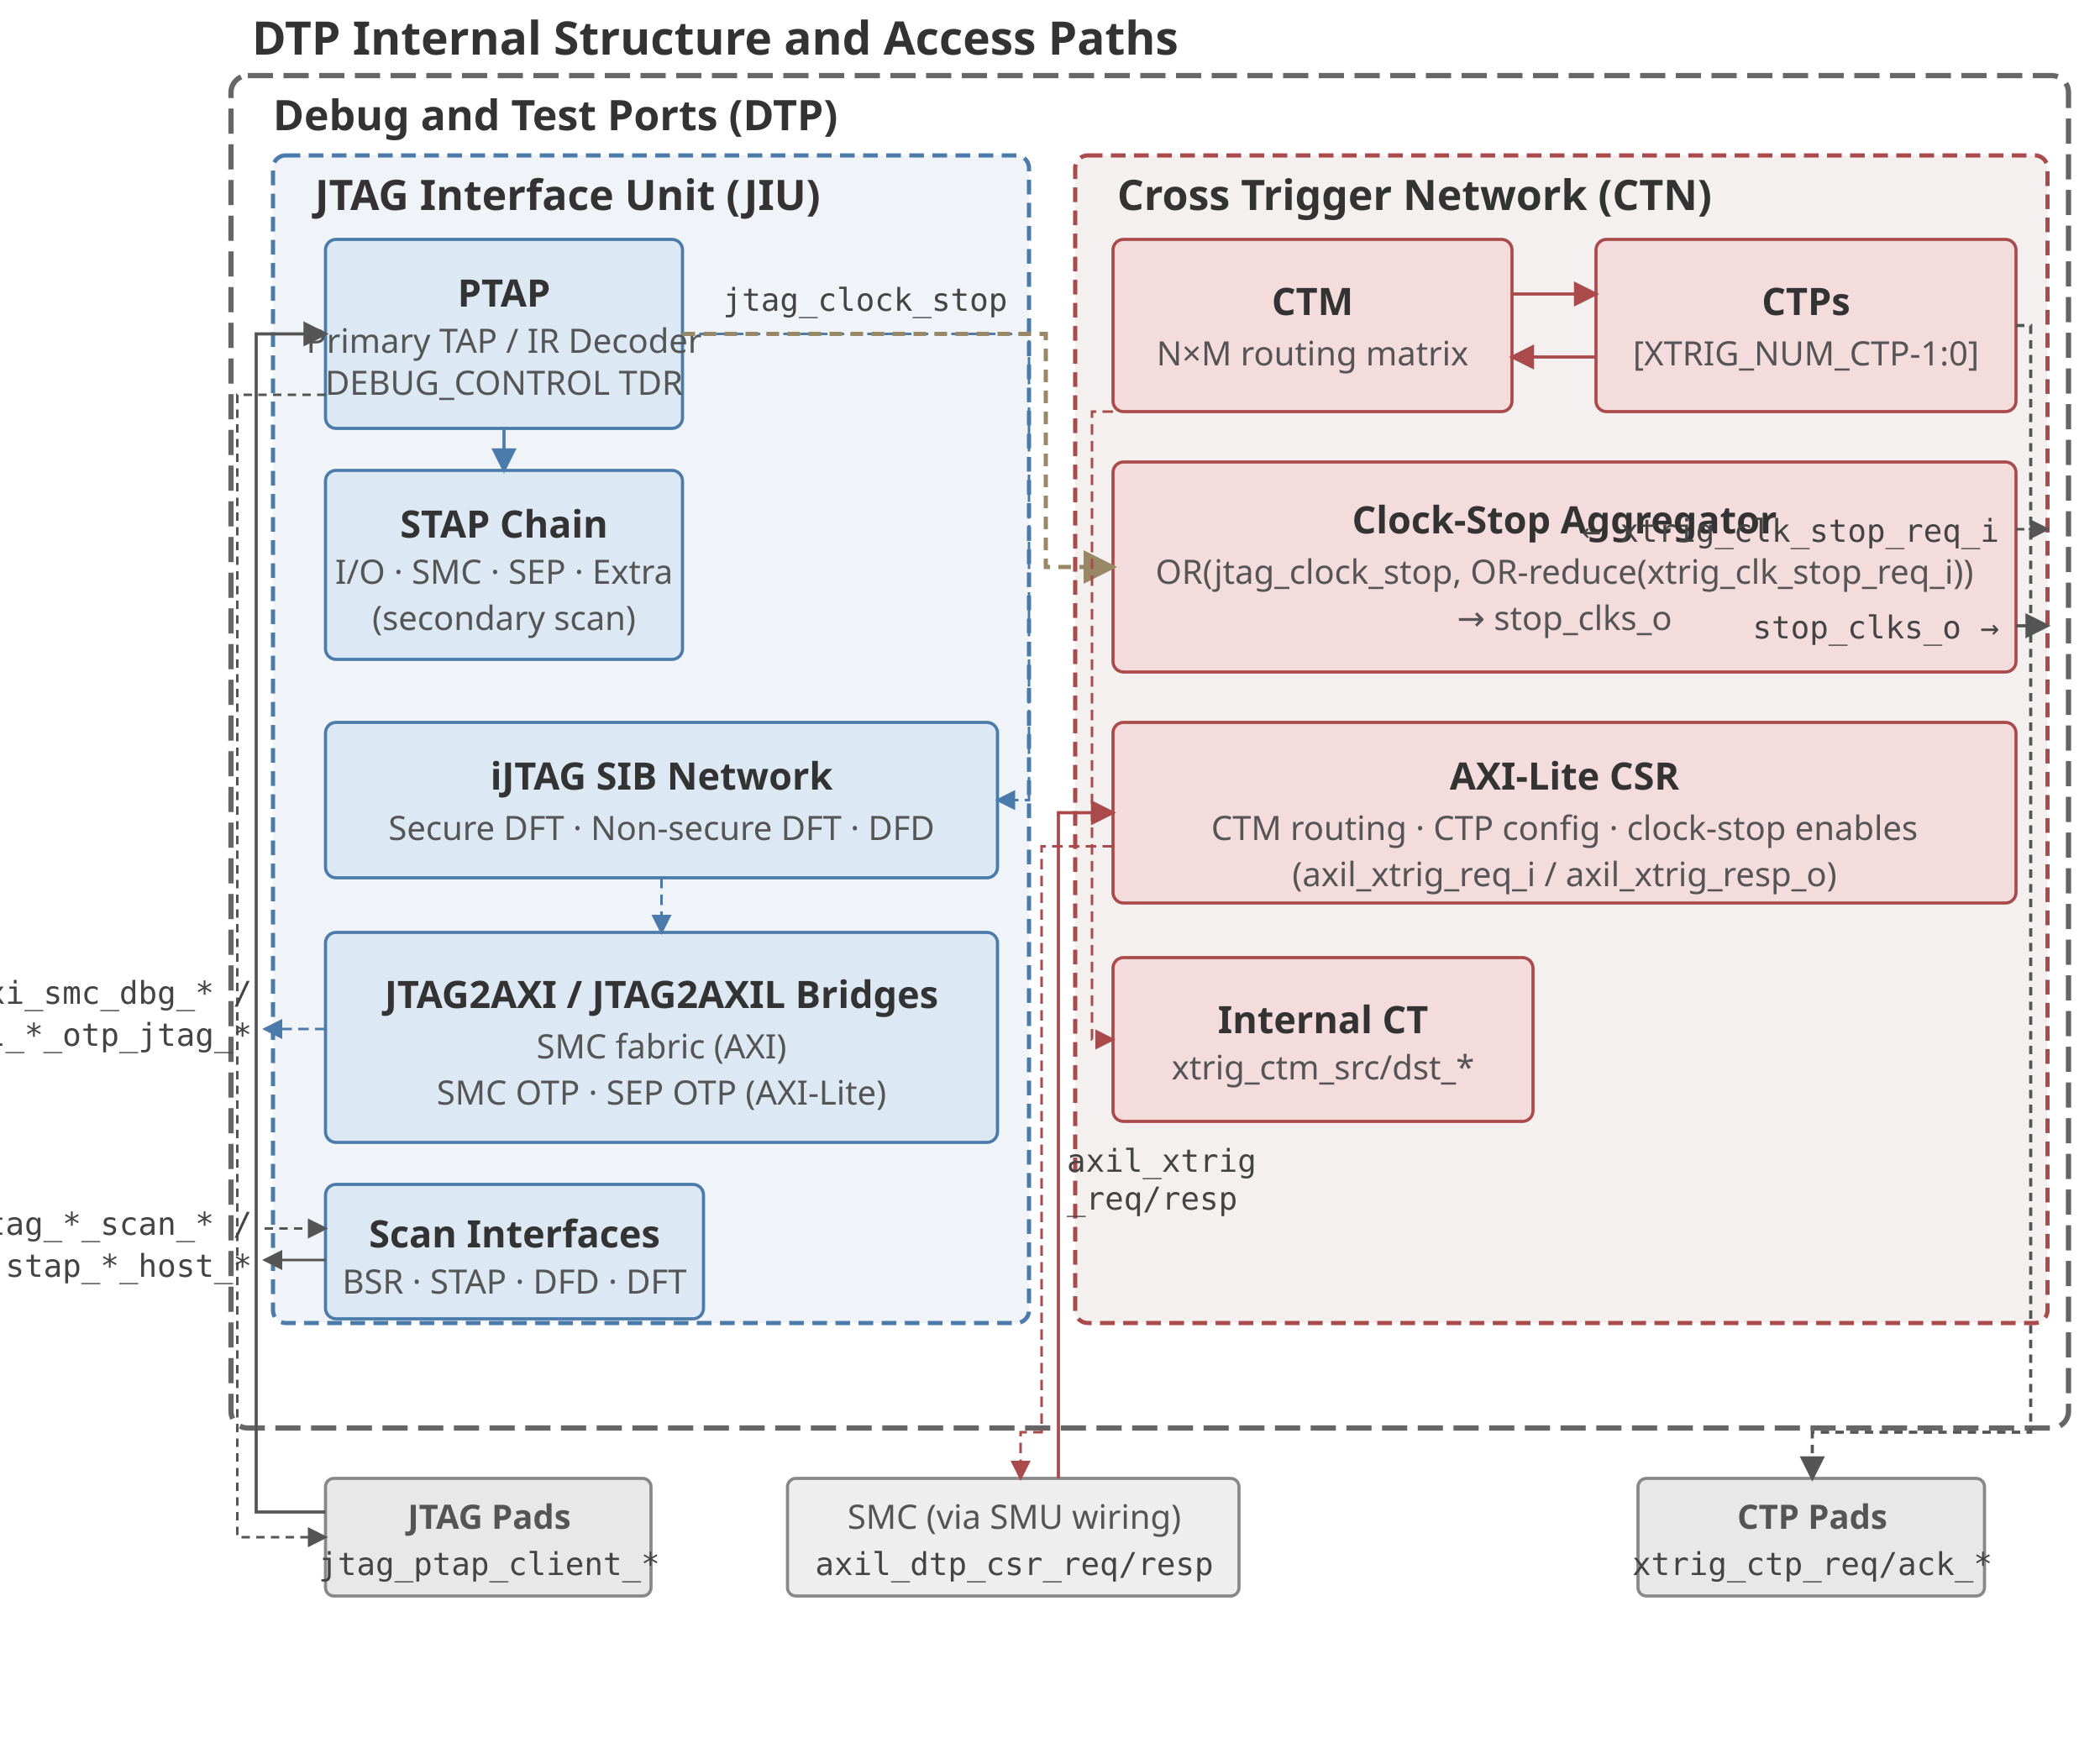
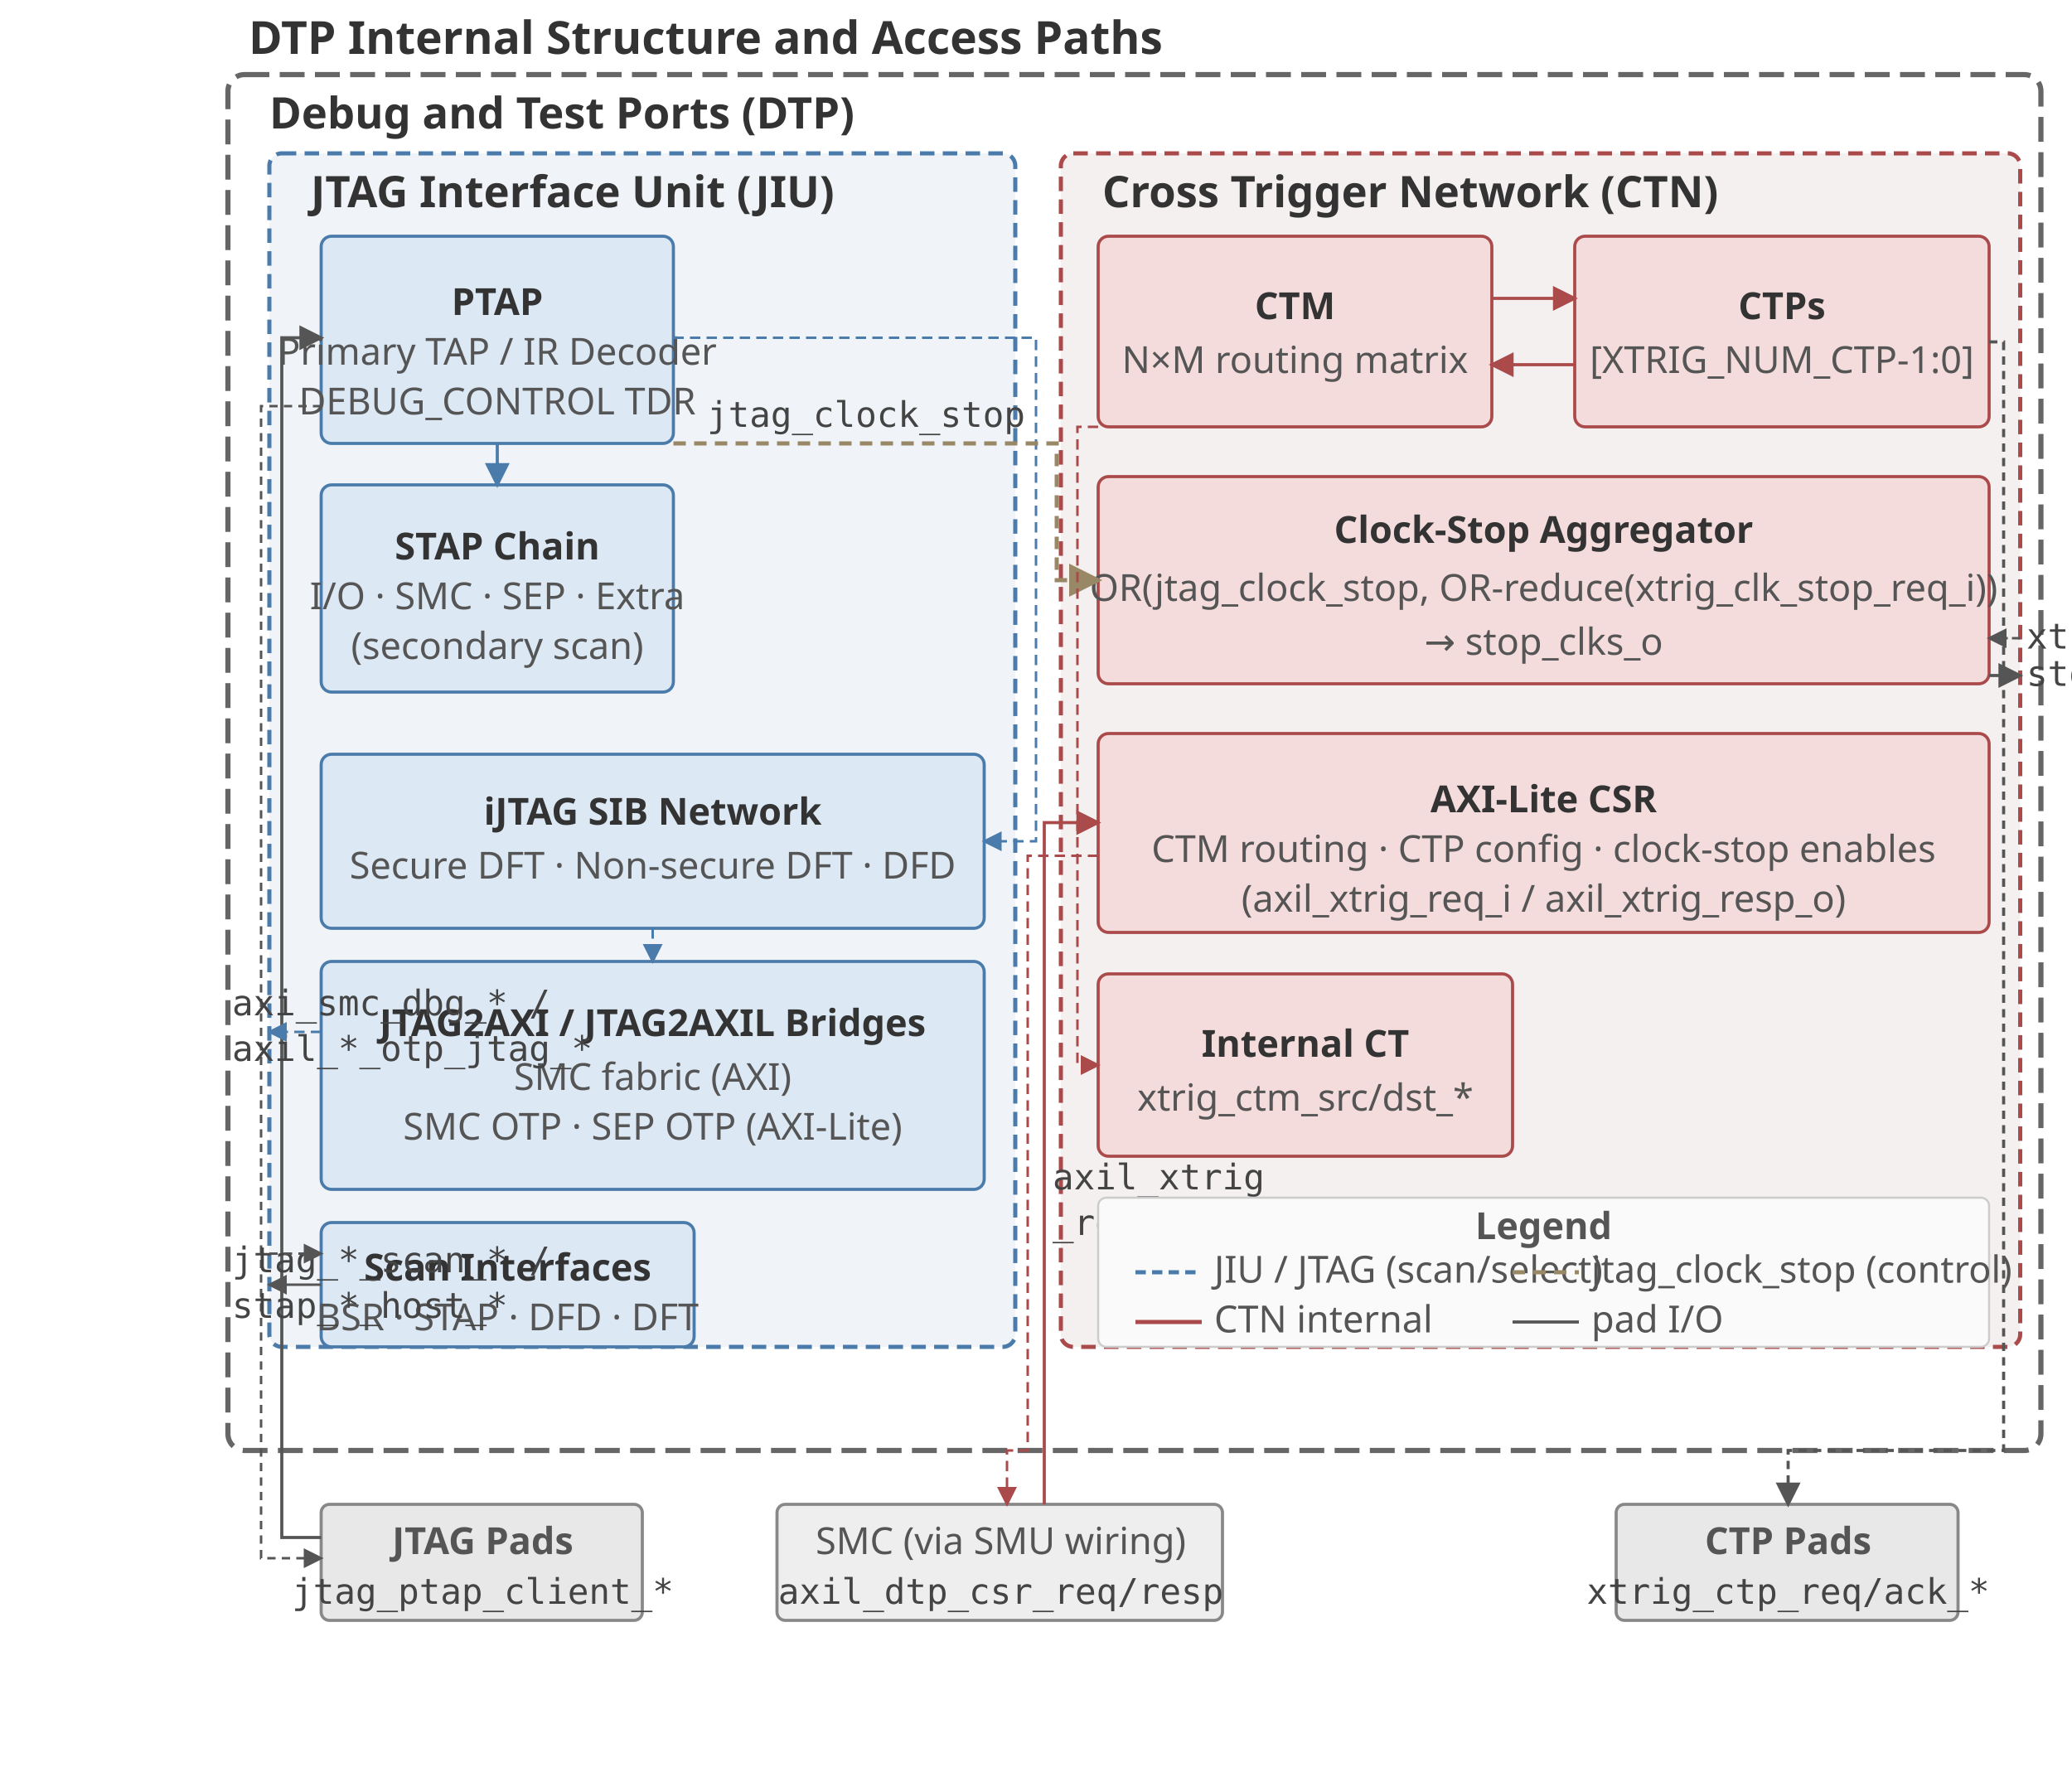
- <svg xmlns="http://www.w3.org/2000/svg" version="1.1" width="1000" height="840" viewBox="0 0 1000 840">
+ <svg xmlns="http://www.w3.org/2000/svg" version="1.1" width="1000" height="860" viewBox="0 0 1000 860">
  <defs>
    <style>
      text { font-family: sans-serif; fill: #333333; }
      .title  { font-size: 22px; font-weight: bold; }
-       .blabel { font-size: 20px; font-weight: bold; }
+       .blabel { font-size: 21px; font-weight: bold; }
      .label  { font-size: 18px; }
-       .small  { font-size: 16px; fill: #555555; }
-       .port   { font-size: 15px; font-family: monospace; fill: #444444; }
+       .small  { font-size: 18px; fill: #555555; }
+       .port   { font-size: 17px; font-family: monospace; fill: #444444; }
    </style>
    <marker id="arr-b" markerWidth="8" markerHeight="8" refX="7" refY="4" orient="auto">
      <path d="M0,0 L0,8 L8,4 z" fill="#4a7baa" />
    </marker>
    <marker id="arr-r" markerWidth="8" markerHeight="8" refX="7" refY="4" orient="auto">
      <path d="M0,0 L0,8 L8,4 z" fill="#aa4a4a" />
    </marker>
    <marker id="arr-g" markerWidth="8" markerHeight="8" refX="7" refY="4" orient="auto">
      <path d="M0,0 L0,8 L8,4 z" fill="#555555" />
    </marker>
    <marker id="arr-k" markerWidth="8" markerHeight="8" refX="7" refY="4" orient="auto">
      <path d="M0,0 L0,8 L8,4 z" fill="#998866" />
    </marker>
  </defs>
  <text x="120" y="26" class="title">DTP Internal Structure and Access Paths</text>
-   <rect x="110" y="36" width="875" height="644" rx="8" fill="none" stroke="#666666" stroke-width="2.5" stroke-dasharray="12 5" />
+   <rect x="110" y="36" width="875" height="664" rx="8" fill="none" stroke="#666666" stroke-width="2.5" stroke-dasharray="12 5" />
  <text x="130" y="62" class="blabel" fill="#444444">Debug and Test Ports (DTP)</text>
-   <rect x="130" y="74" width="360" height="556" rx="6" fill="#f0f4f8" stroke="#4a7baa" stroke-width="2" stroke-dasharray="7 4" />
+   <rect x="130" y="74" width="360" height="576" rx="6" fill="#f0f4f8" stroke="#4a7baa" stroke-width="2" stroke-dasharray="7 4" />
  <text x="150" y="100" class="blabel" fill="#4a7baa">JTAG Interface Unit (JIU)</text>
-   <rect x="155" y="114" width="170" height="90" rx="5" fill="#dce8f4" stroke="#4a7baa" stroke-width="1.5" />
-   <text x="240" y="146" class="label" text-anchor="middle" font-weight="bold">PTAP</text>
-   <text x="240" y="168" class="small" text-anchor="middle">Primary TAP / IR Decoder</text>
-   <text x="240" y="188" class="small" text-anchor="middle">DEBUG_CONTROL TDR</text>
-   <rect x="155" y="224" width="170" height="90" rx="5" fill="#dce8f4" stroke="#4a7baa" stroke-width="1.5" />
-   <text x="240" y="256" class="label" text-anchor="middle" font-weight="bold">STAP Chain</text>
-   <text x="240" y="278" class="small" text-anchor="middle">I/O · SMC · SEP · Extra</text>
-   <text x="240" y="300" class="small" text-anchor="middle">(secondary scan)</text>
-   <line x1="240" y1="204" x2="240" y2="224" stroke="#4a7baa" stroke-width="1.5" marker-end="url(#arr-b)" />
-   <rect x="155" y="344" width="320" height="74" rx="5" fill="#dce8f4" stroke="#4a7baa" stroke-width="1.5" />
-   <text x="315" y="376" class="label" text-anchor="middle" font-weight="bold">iJTAG SIB Network</text>
-   <text x="315" y="400" class="small" text-anchor="middle">Secure DFT · Non-secure DFT · DFD</text>
-   <polyline points="325,159 490,159 490,381 475,381" fill="none" stroke="#4a7baa" stroke-width="1.2" stroke-dasharray="5 3" marker-end="url(#arr-b)" />
-   <rect x="155" y="444" width="320" height="100" rx="5" fill="#dce8f4" stroke="#4a7baa" stroke-width="1.5" />
-   <text x="315" y="480" class="label" text-anchor="middle" font-weight="bold">JTAG2AXI / JTAG2AXIL Bridges</text>
-   <text x="315" y="504" class="small" text-anchor="middle">SMC fabric (AXI)</text>
-   <text x="315" y="526" class="small" text-anchor="middle">SMC OTP · SEP OTP (AXI-Lite)</text>
-   <line x1="315" y1="418" x2="315" y2="444" stroke="#4a7baa" stroke-width="1.2" stroke-dasharray="5 3" marker-end="url(#arr-b)" />
-   <rect x="155" y="564" width="180" height="64" rx="5" fill="#dce8f4" stroke="#4a7baa" stroke-width="1.5" />
-   <text x="245" y="594" class="label" text-anchor="middle" font-weight="bold">Scan Interfaces</text>
-   <text x="245" y="616" class="small" text-anchor="middle">BSR · STAP · DFD · DFT</text>
-   <rect x="512" y="74" width="463" height="556" rx="6" fill="#f4f0f0" stroke="#aa4a4a" stroke-width="2" stroke-dasharray="7 4" />
+   <rect x="155" y="114" width="170" height="100" rx="5" fill="#dce8f4" stroke="#4a7baa" stroke-width="1.5" />
+   <text x="240" y="152" class="label" text-anchor="middle" font-weight="bold">PTAP</text>
+   <text x="240" y="176" class="small" text-anchor="middle">Primary TAP / IR Decoder</text>
+   <text x="240" y="200" class="small" text-anchor="middle">DEBUG_CONTROL TDR</text>
+   <rect x="155" y="234" width="170" height="100" rx="5" fill="#dce8f4" stroke="#4a7baa" stroke-width="1.5" />
+   <text x="240" y="270" class="label" text-anchor="middle" font-weight="bold">STAP Chain</text>
+   <text x="240" y="294" class="small" text-anchor="middle">I/O · SMC · SEP · Extra</text>
+   <text x="240" y="318" class="small" text-anchor="middle">(secondary scan)</text>
+   <line x1="240" y1="214" x2="240" y2="234" stroke="#4a7baa" stroke-width="1.5" marker-end="url(#arr-b)" />
+   <rect x="155" y="364" width="320" height="84" rx="5" fill="#dce8f4" stroke="#4a7baa" stroke-width="1.5" />
+   <text x="315" y="398" class="label" text-anchor="middle" font-weight="bold">iJTAG SIB Network</text>
+   <text x="315" y="424" class="small" text-anchor="middle">Secure DFT · Non-secure DFT · DFD</text>
+   <polyline points="325,163 500,163 500,406 475,406" fill="none" stroke="#4a7baa" stroke-width="1.2" stroke-dasharray="5 3" marker-end="url(#arr-b)" />
+   <rect x="155" y="464" width="320" height="110" rx="5" fill="#dce8f4" stroke="#4a7baa" stroke-width="1.5" />
+   <text x="315" y="500" class="label" text-anchor="middle" font-weight="bold">JTAG2AXI / JTAG2AXIL Bridges</text>
+   <text x="315" y="526" class="small" text-anchor="middle">SMC fabric (AXI)</text>
+   <text x="315" y="550" class="small" text-anchor="middle">SMC OTP · SEP OTP (AXI-Lite)</text>
+   <line x1="315" y1="448" x2="315" y2="464" stroke="#4a7baa" stroke-width="1.2" stroke-dasharray="5 3" marker-end="url(#arr-b)" />
+   <rect x="155" y="590" width="180" height="60" rx="5" fill="#dce8f4" stroke="#4a7baa" stroke-width="1.5" />
+   <text x="245" y="618" class="label" text-anchor="middle" font-weight="bold">Scan Interfaces</text>
+   <text x="245" y="642" class="small" text-anchor="middle">BSR · STAP · DFD · DFT</text>
+   <rect x="512" y="74" width="463" height="576" rx="6" fill="#f4f0f0" stroke="#aa4a4a" stroke-width="2" stroke-dasharray="7 4" />
  <text x="532" y="100" class="blabel" fill="#aa4a4a">Cross Trigger Network (CTN)</text>
-   <rect x="530" y="114" width="190" height="82" rx="5" fill="#f4dcdc" stroke="#aa4a4a" stroke-width="1.5" />
-   <text x="625" y="150" class="label" text-anchor="middle" font-weight="bold">CTM</text>
-   <text x="625" y="174" class="small" text-anchor="middle">N×M routing matrix</text>
-   <rect x="760" y="114" width="200" height="82" rx="5" fill="#f4dcdc" stroke="#aa4a4a" stroke-width="1.5" />
-   <text x="860" y="150" class="label" text-anchor="middle" font-weight="bold">CTPs</text>
-   <text x="860" y="174" class="small" text-anchor="middle">[XTRIG_NUM_CTP-1:0]</text>
-   <line x1="720" y1="140" x2="760" y2="140" stroke="#aa4a4a" stroke-width="1.5" marker-end="url(#arr-r)" />
-   <line x1="760" y1="170" x2="720" y2="170" stroke="#aa4a4a" stroke-width="1.5" marker-end="url(#arr-r)" />
-   <rect x="530" y="220" width="430" height="100" rx="5" fill="#f4dcdc" stroke="#aa4a4a" stroke-width="1.5" />
-   <text x="745" y="254" class="label" text-anchor="middle" font-weight="bold">Clock-Stop Aggregator</text>
-   <text x="745" y="278" class="small" text-anchor="middle">OR(jtag_clock_stop, OR-reduce(xtrig_clk_stop_req_i))</text>
-   <text x="745" y="300" class="small" text-anchor="middle">→ stop_clks_o</text>
-   <polyline points="325,159 498,159 498,270 530,270" fill="none" stroke="#998866" stroke-width="2" stroke-dasharray="6 4" marker-end="url(#arr-k)" />
-   <text x="412" y="148" class="port" fill="#998866" text-anchor="middle">jtag_clock_stop</text>
-   <rect x="530" y="344" width="430" height="86" rx="5" fill="#f4dcdc" stroke="#aa4a4a" stroke-width="1.5" />
-   <text x="745" y="376" class="label" text-anchor="middle" font-weight="bold">AXI-Lite CSR</text>
-   <text x="745" y="400" class="small" text-anchor="middle">CTM routing · CTP config · clock-stop enables</text>
-   <text x="745" y="422" class="small" text-anchor="middle">(axil_xtrig_req_i / axil_xtrig_resp_o)</text>
-   <rect x="530" y="456" width="200" height="78" rx="5" fill="#f4dcdc" stroke="#aa4a4a" stroke-width="1.5" />
-   <text x="630" y="492" class="label" text-anchor="middle" font-weight="bold">Internal CT</text>
-   <text x="630" y="514" class="small" text-anchor="middle">xtrig_ctm_src/dst_*</text>
-   <polyline points="530,196 520,196 520,495 530,495" fill="none" stroke="#aa4a4a" stroke-width="1.2" stroke-dasharray="5 3" marker-end="url(#arr-r)" />
-   <text x="952" y="258" class="port" fill="#888888" text-anchor="end">← xtrig_clk_stop_req_i</text>
-   <line x1="960" y1="252" x2="975" y2="252" stroke="#555555" stroke-width="1.2" stroke-dasharray="4 2" marker-end="url(#arr-g)" />
-   <text x="952" y="304" class="port" fill="#888888" text-anchor="end">stop_clks_o →</text>
-   <line x1="960" y1="298" x2="975" y2="298" stroke="#555555" stroke-width="1.5" marker-end="url(#arr-g)" />
-   <rect x="155" y="704" width="155" height="56" rx="4" fill="#e8e8e8" stroke="#888888" stroke-width="1.5" />
-   <text x="233" y="728" class="small" text-anchor="middle" font-weight="bold">JTAG Pads</text>
-   <text x="233" y="750" class="port" text-anchor="middle">jtag_ptap_client_*</text>
-   <polyline points="155,720 122,720 122,159 155,159" fill="none" stroke="#555555" stroke-width="1.5" marker-end="url(#arr-g)" />
-   <polyline points="155,188 113,188 113,682 113,732 155,732" fill="none" stroke="#555555" stroke-width="1.2" stroke-dasharray="4 3" marker-end="url(#arr-g)" />
-   <rect x="375" y="704" width="215" height="56" rx="4" fill="#eeeeee" stroke="#888888" stroke-width="1.5" />
-   <text x="483" y="728" class="small" text-anchor="middle">SMC (via SMU wiring)</text>
-   <text x="483" y="750" class="port" text-anchor="middle">axil_dtp_csr_req/resp</text>
-   <polyline points="504,704 504,682 504,387 530,387" fill="none" stroke="#aa4a4a" stroke-width="1.5" marker-end="url(#arr-r)" />
-   <polyline points="530,403 496,403 496,682 486,682 486,704" fill="none" stroke="#aa4a4a" stroke-width="1.2" stroke-dasharray="5 3" marker-end="url(#arr-r)" />
-   <text x="508" y="558" class="port" fill="#aa4a4a">axil_xtrig</text>
-   <text x="508" y="576" class="port" fill="#aa4a4a">_req/resp</text>
-   <rect x="780" y="704" width="165" height="56" rx="4" fill="#e8e8e8" stroke="#888888" stroke-width="1.5" />
-   <text x="863" y="728" class="small" text-anchor="middle" font-weight="bold">CTP Pads</text>
-   <text x="863" y="750" class="port" text-anchor="middle">xtrig_ctp_req/ack_*</text>
-   <polyline points="960,155 967,155 967,682 863,682 863,704" fill="none" stroke="#555555" stroke-width="1.5" stroke-dasharray="4 3" marker-end="url(#arr-g)" />
-   <text x="120" y="588" class="port" text-anchor="end">jtag_*_scan_* /</text>
-   <text x="120" y="608" class="port" text-anchor="end">stap_*_host_*</text>
-   <line x1="155" y1="600" x2="126" y2="600" stroke="#555555" stroke-width="1.2" marker-end="url(#arr-g)" />
-   <line x1="126" y1="585" x2="155" y2="585" stroke="#555555" stroke-width="1.2" stroke-dasharray="4 3" marker-end="url(#arr-g)" />
-   <text x="120" y="478" class="port" text-anchor="end">axi_smc_dbg_* /</text>
-   <text x="120" y="498" class="port" text-anchor="end">axil_*_otp_jtag_*</text>
-   <line x1="155" y1="490" x2="126" y2="490" stroke="#4a7baa" stroke-width="1.2" stroke-dasharray="5 3" marker-end="url(#arr-b)" />
+   <rect x="530" y="114" width="190" height="92" rx="5" fill="#f4dcdc" stroke="#aa4a4a" stroke-width="1.5" />
+   <text x="625" y="154" class="label" text-anchor="middle" font-weight="bold">CTM</text>
+   <text x="625" y="180" class="small" text-anchor="middle">N×M routing matrix</text>
+   <rect x="760" y="114" width="200" height="92" rx="5" fill="#f4dcdc" stroke="#aa4a4a" stroke-width="1.5" />
+   <text x="860" y="154" class="label" text-anchor="middle" font-weight="bold">CTPs</text>
+   <text x="860" y="180" class="small" text-anchor="middle">[XTRIG_NUM_CTP-1:0]</text>
+   <line x1="720" y1="144" x2="760" y2="144" stroke="#aa4a4a" stroke-width="1.5" marker-end="url(#arr-r)" />
+   <line x1="760" y1="176" x2="720" y2="176" stroke="#aa4a4a" stroke-width="1.5" marker-end="url(#arr-r)" />
+   <rect x="530" y="230" width="430" height="100" rx="5" fill="#f4dcdc" stroke="#aa4a4a" stroke-width="1.5" />
+   <text x="745" y="262" class="label" text-anchor="middle" font-weight="bold">Clock-Stop Aggregator</text>
+   <text x="745" y="290" class="small" text-anchor="middle">OR(jtag_clock_stop, OR-reduce(xtrig_clk_stop_req_i))</text>
+   <text x="745" y="316" class="small" text-anchor="middle">→ stop_clks_o</text>
+   <polyline points="325,214 510,214 510,280 530,280" fill="none" stroke="#998866" stroke-width="2" stroke-dasharray="6 4" marker-end="url(#arr-k)" />
+   <text x="418" y="206" class="port" fill="#998866" text-anchor="middle">jtag_clock_stop</text>
+   <line x1="975" y1="308" x2="960" y2="308" stroke="#555555" stroke-width="1.2" stroke-dasharray="4 2" marker-end="url(#arr-g)" />
+   <text x="978" y="313" class="port" fill="#888888">xtrig_clk_stop_req_i →</text>
+   <line x1="960" y1="326" x2="975" y2="326" stroke="#555555" stroke-width="1.5" marker-end="url(#arr-g)" />
+   <text x="978" y="331" class="port" fill="#888888">stop_clks_o</text>
+   <rect x="530" y="354" width="430" height="96" rx="5" fill="#f4dcdc" stroke="#aa4a4a" stroke-width="1.5" />
+   <text x="745" y="392" class="label" text-anchor="middle" font-weight="bold">AXI-Lite CSR</text>
+   <text x="745" y="416" class="small" text-anchor="middle">CTM routing · CTP config · clock-stop enables</text>
+   <text x="745" y="440" class="small" text-anchor="middle">(axil_xtrig_req_i / axil_xtrig_resp_o)</text>
+   <rect x="530" y="470" width="200" height="88" rx="5" fill="#f4dcdc" stroke="#aa4a4a" stroke-width="1.5" />
+   <text x="630" y="510" class="label" text-anchor="middle" font-weight="bold">Internal CT</text>
+   <text x="630" y="536" class="small" text-anchor="middle">xtrig_ctm_src/dst_*</text>
+   <polyline points="530,206 520,206 520,514 530,514" fill="none" stroke="#aa4a4a" stroke-width="1.2" stroke-dasharray="5 3" marker-end="url(#arr-r)" />
+   <rect x="155" y="726" width="155" height="56" rx="4" fill="#e8e8e8" stroke="#888888" stroke-width="1.5" />
+   <text x="233" y="750" class="small" text-anchor="middle" font-weight="bold">JTAG Pads</text>
+   <text x="233" y="774" class="port" text-anchor="middle">jtag_ptap_client_*</text>
+   <polyline points="155,742 136,742 136,163 155,163" fill="none" stroke="#555555" stroke-width="1.5" marker-end="url(#arr-g)" />
+   <polyline points="155,196 126,196 126,700 126,752 155,752" fill="none" stroke="#555555" stroke-width="1.2" stroke-dasharray="4 3" marker-end="url(#arr-g)" />
+   <rect x="375" y="726" width="215" height="56" rx="4" fill="#eeeeee" stroke="#888888" stroke-width="1.5" />
+   <text x="483" y="750" class="small" text-anchor="middle">SMC (via SMU wiring)</text>
+   <text x="483" y="774" class="port" text-anchor="middle">axil_dtp_csr_req/resp</text>
+   <polyline points="504,726 504,700 504,397 530,397" fill="none" stroke="#aa4a4a" stroke-width="1.5" marker-end="url(#arr-r)" />
+   <polyline points="530,413 496,413 496,700 486,700 486,726" fill="none" stroke="#aa4a4a" stroke-width="1.2" stroke-dasharray="5 3" marker-end="url(#arr-r)" />
+   <text x="508" y="574" class="port" fill="#aa4a4a">axil_xtrig</text>
+   <text x="508" y="596" class="port" fill="#aa4a4a">_req/resp</text>
+   <rect x="780" y="726" width="165" height="56" rx="4" fill="#e8e8e8" stroke="#888888" stroke-width="1.5" />
+   <text x="863" y="750" class="small" text-anchor="middle" font-weight="bold">CTP Pads</text>
+   <text x="863" y="774" class="port" text-anchor="middle">xtrig_ctp_req/ack_*</text>
+   <polyline points="960,165 967,165 967,700 863,700 863,726" fill="none" stroke="#555555" stroke-width="1.5" stroke-dasharray="4 3" marker-end="url(#arr-g)" />
+   <text x="112" y="614" class="port">jtag_*_scan_* /</text>
+   <text x="112" y="636" class="port">stap_*_host_*</text>
+   <line x1="155" y1="620" x2="130" y2="620" stroke="#555555" stroke-width="1.2" marker-end="url(#arr-g)" />
+   <line x1="130" y1="605" x2="155" y2="605" stroke="#555555" stroke-width="1.2" stroke-dasharray="4 3" marker-end="url(#arr-g)" />
+   <text x="112" y="490" class="port">axi_smc_dbg_* /</text>
+   <text x="112" y="512" class="port">axil_*_otp_jtag_*</text>
+   <line x1="155" y1="498" x2="130" y2="498" stroke="#4a7baa" stroke-width="1.2" stroke-dasharray="5 3" marker-end="url(#arr-b)" />
+   <rect x="530" y="578" width="430" height="72" rx="4" fill="#fafafa" stroke="#cccccc" stroke-width="1" />
+   <text x="745" y="598" class="small" text-anchor="middle" font-weight="bold">Legend</text>
+   <line x1="548" y1="614" x2="580" y2="614" stroke="#4a7baa" stroke-width="2" stroke-dasharray="5 3" />
+   <text x="586" y="619" class="small" fill="#4a7baa">JIU / JTAG (scan/select)</text>
+   <line x1="548" y1="638" x2="580" y2="638" stroke="#aa4a4a" stroke-width="2" />
+   <text x="586" y="643" class="small" fill="#aa4a4a">CTN internal</text>
+   <line x1="730" y1="614" x2="762" y2="614" stroke="#998866" stroke-width="2" stroke-dasharray="6 4" />
+   <text x="768" y="619" class="small" fill="#998866">jtag_clock_stop (control)</text>
+   <line x1="730" y1="638" x2="762" y2="638" stroke="#555555" stroke-width="1.5" />
+   <text x="768" y="643" class="small" fill="#555555">pad I/O</text>
</svg>
